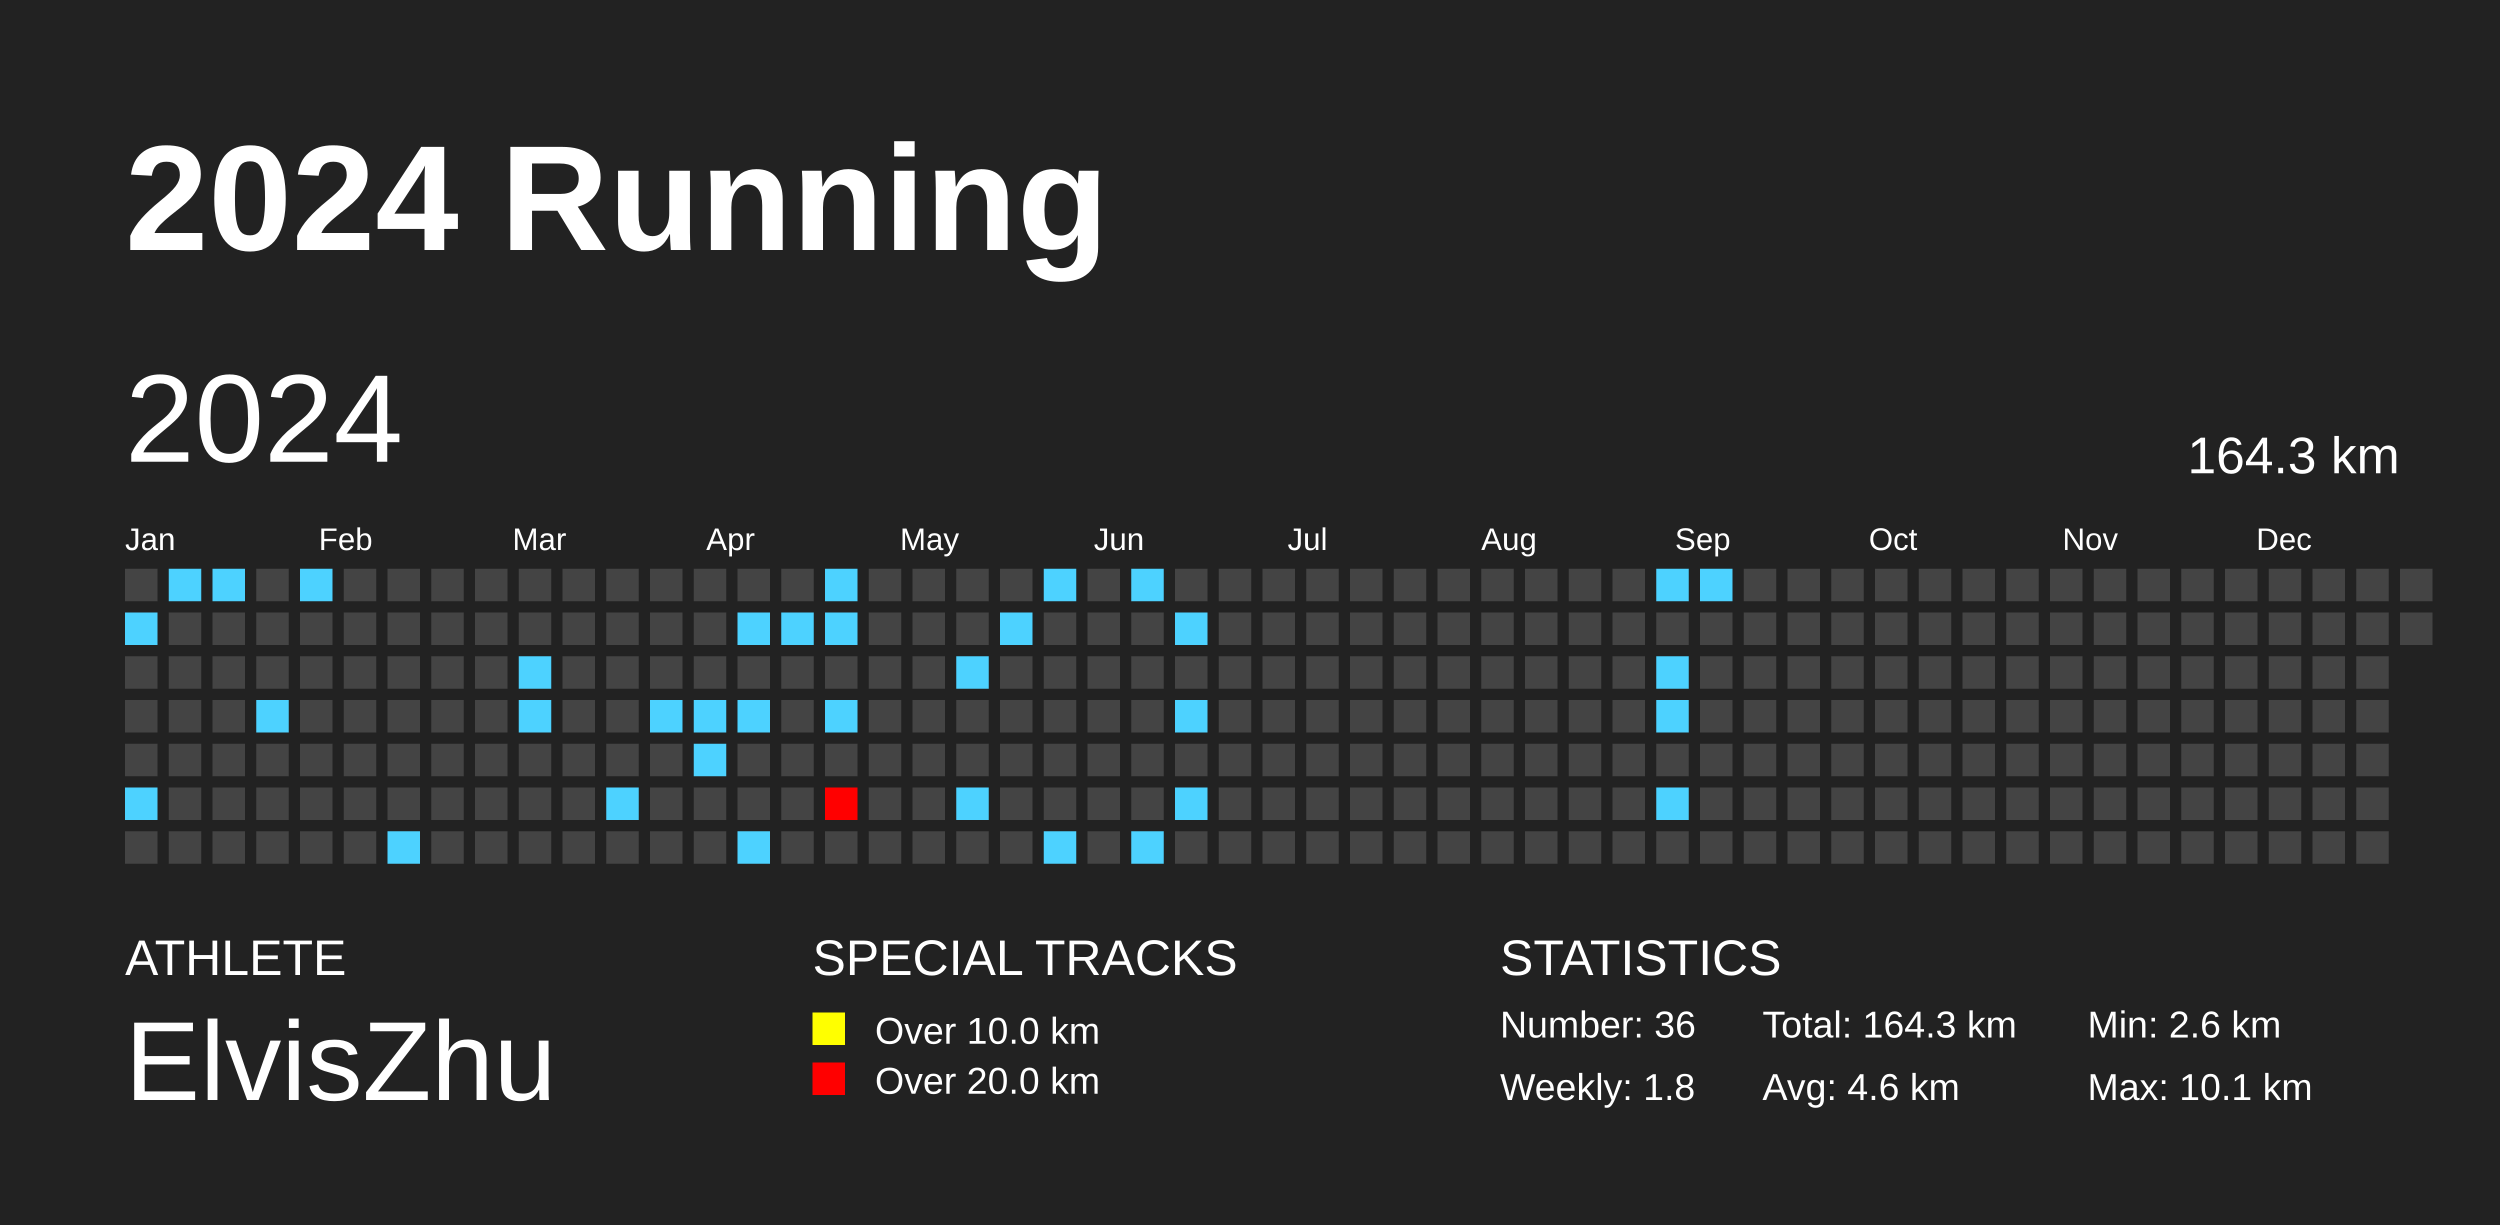
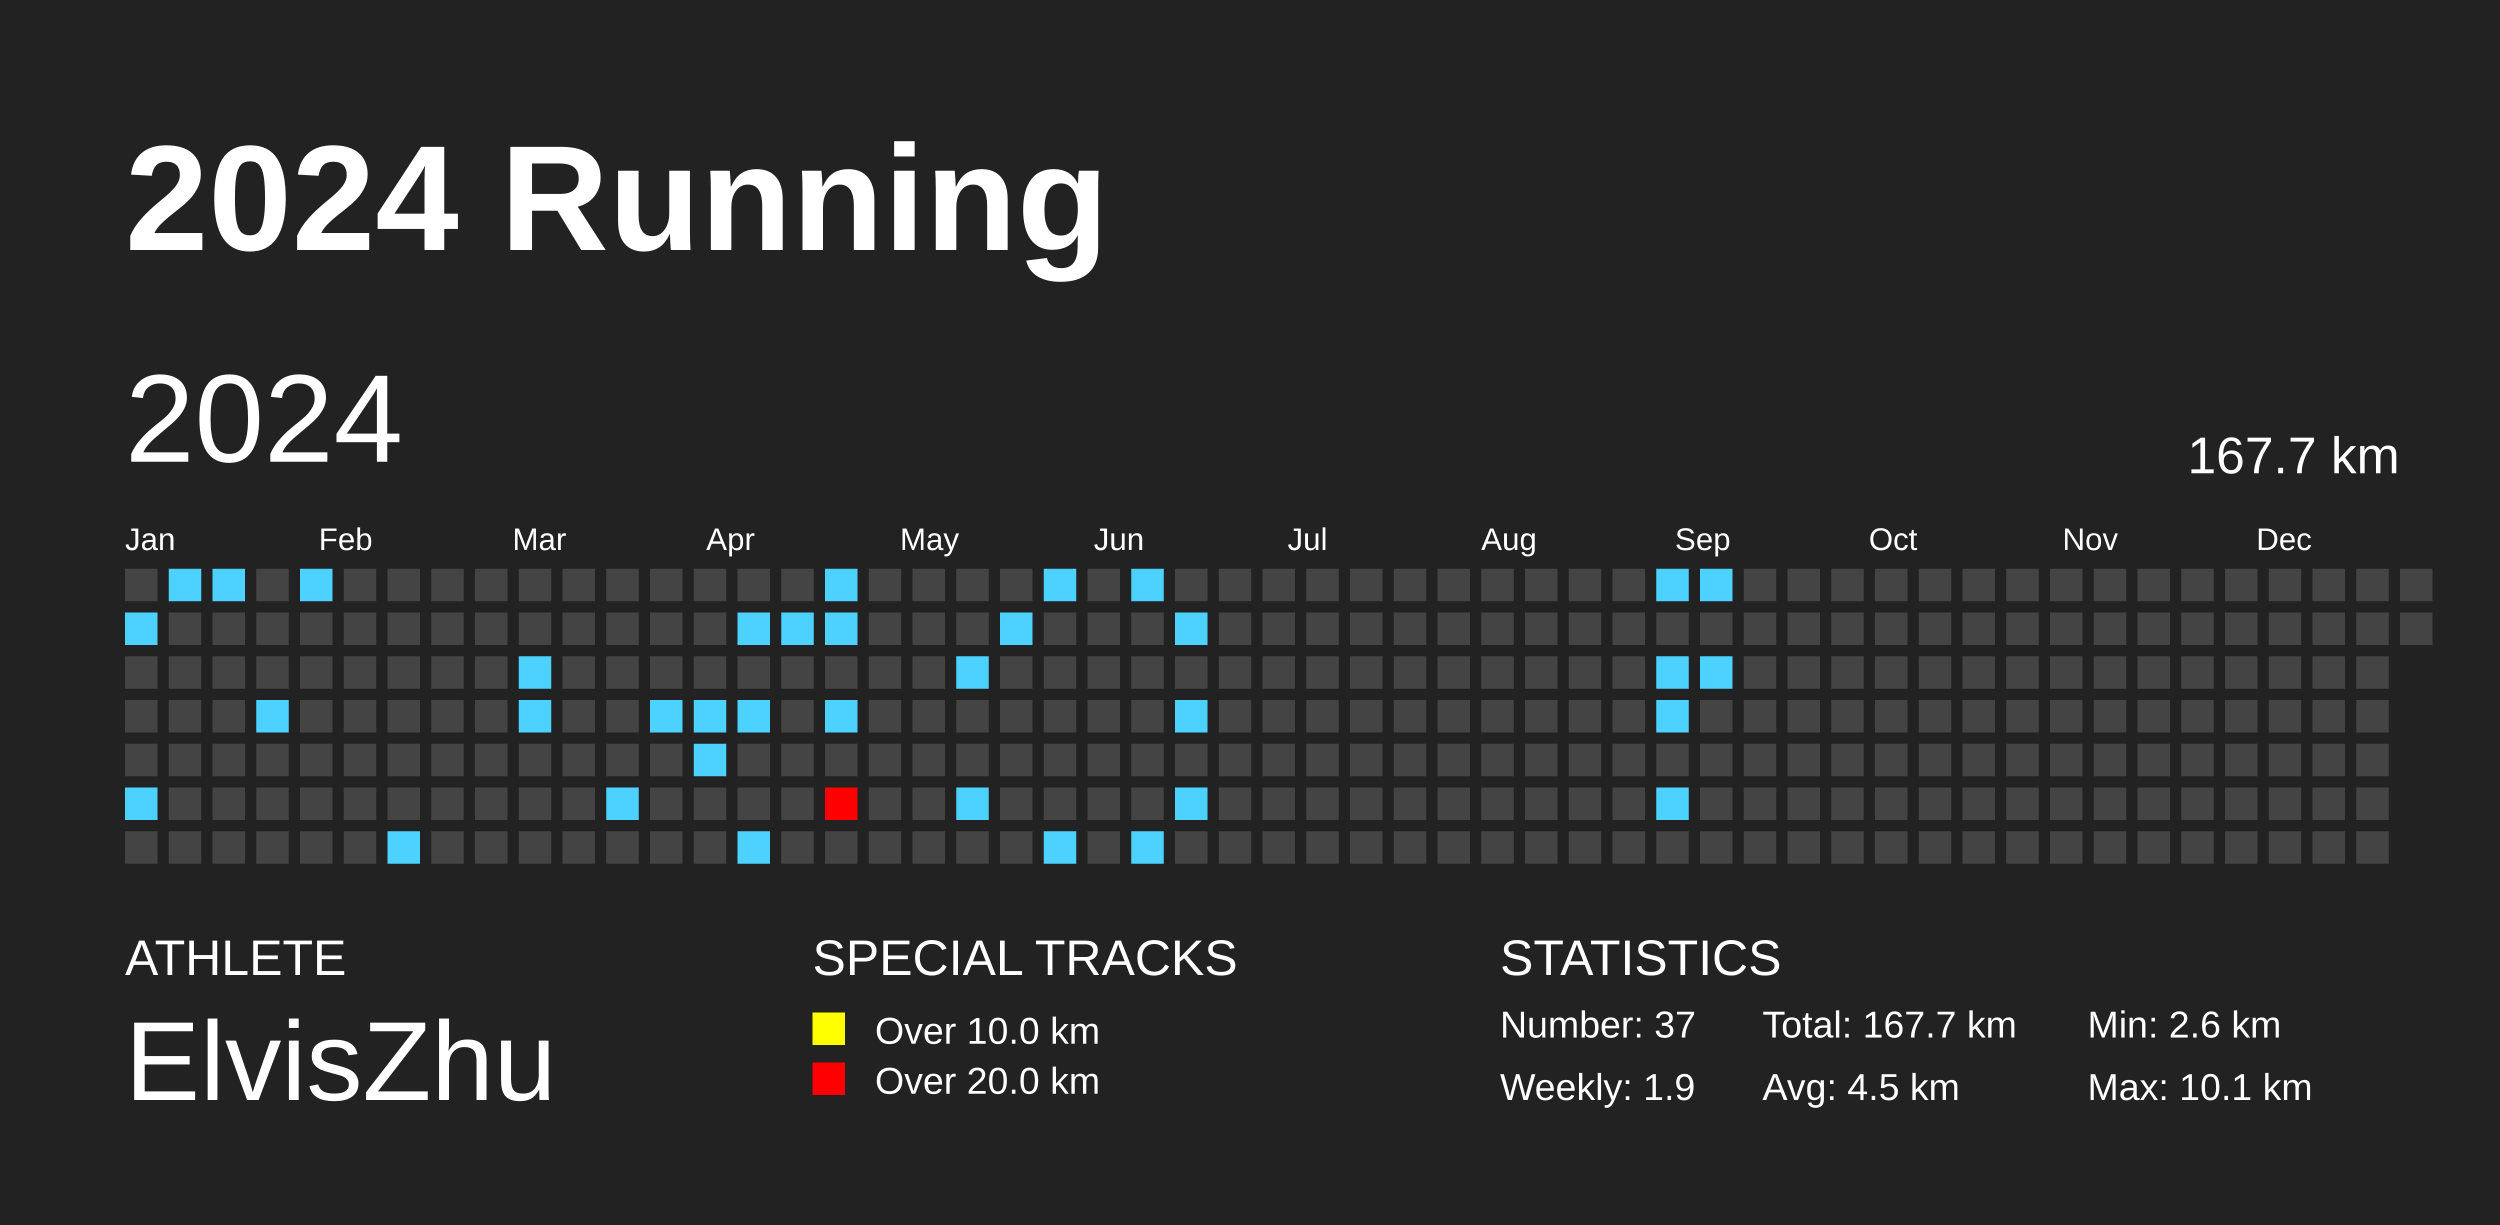
<svg xmlns="http://www.w3.org/2000/svg" baseProfile="full" height="98mm" version="1.1" viewBox="0,0,200,98" width="200mm">
  <defs />
  <rect fill="#222222" height="98" width="200" x="0" y="0" />
  <text fill="#FFFFFF" style="font-size:12px; font-family:Arial; font-weight:bold;" x="10" y="20">2024 Running</text>
  <text fill="#FFFFFF" style="font-size:4px; font-family:Arial" x="10" y="78">ATHLETE</text>
  <text fill="#FFFFFF" style="font-size:9px; font-family:Arial" x="10" y="88">ElvisZhu</text>
  <text fill="#FFFFFF" style="font-size:4px; font-family:Arial" x="65" y="78">SPECIAL TRACKS</text>
  <rect fill="yellow" height="2.6" width="2.6" x="65" y="81" />
  <text fill="#FFFFFF" style="font-size:3px; font-family:Arial" x="70" y="83.5">Over 10.0 km</text>
  <rect fill="red" height="2.6" width="2.6" x="65" y="85" />
  <text fill="#FFFFFF" style="font-size:3px; font-family:Arial" x="70" y="87.5">Over 20.0 km</text>
  <text fill="#FFFFFF" style="font-size:4px; font-family:Arial" x="120" y="78">STATISTICS</text>
-   <text fill="#FFFFFF" style="font-size:3px; font-family:Arial" x="120" y="83">Number: 36</text>
-   <text fill="#FFFFFF" style="font-size:3px; font-family:Arial" x="120" y="88">Weekly: 1.8</text>
-   <text fill="#FFFFFF" style="font-size:3px; font-family:Arial" x="141" y="83">Total: 164.3 km</text>
-   <text fill="#FFFFFF" style="font-size:3px; font-family:Arial" x="141" y="88">Avg: 4.6 km</text>
+   <text fill="#FFFFFF" style="font-size:3px; font-family:Arial" x="120" y="83">Number: 37</text>
+   <text fill="#FFFFFF" style="font-size:3px; font-family:Arial" x="120" y="88">Weekly: 1.9</text>
+   <text fill="#FFFFFF" style="font-size:3px; font-family:Arial" x="141" y="83">Total: 167.7 km</text>
+   <text fill="#FFFFFF" style="font-size:3px; font-family:Arial" x="141" y="88">Avg: 4.5 km</text>
  <text fill="#FFFFFF" style="font-size:3px; font-family:Arial" x="167" y="83">Min: 2.6 km</text>
  <text fill="#FFFFFF" style="font-size:3px; font-family:Arial" x="167" y="88">Max: 10.1 km</text>
  <text dominant-baseline="hanging" fill="#FFFFFF" style="font-size:10.0px; font-family:Arial;" x="10" y="30">2024</text>
-   <text dominant-baseline="hanging" fill="#FFFFFF" style="font-size:4.125px; font-family:Arial;" x="175" y="35">164.3 km</text>
+   <text dominant-baseline="hanging" fill="#FFFFFF" style="font-size:4.125px; font-family:Arial;" x="175" y="35">167.7 km</text>
  <text fill="#FFFFFF" style="font-size:2.5px; font-family:Arial" x="10.0" y="44">Jan</text>
  <text fill="#FFFFFF" style="font-size:2.5px; font-family:Arial" x="25.5" y="44">Feb</text>
  <text fill="#FFFFFF" style="font-size:2.5px; font-family:Arial" x="41.0" y="44">Mar</text>
  <text fill="#FFFFFF" style="font-size:2.5px; font-family:Arial" x="56.5" y="44">Apr</text>
  <text fill="#FFFFFF" style="font-size:2.5px; font-family:Arial" x="72.0" y="44">May</text>
  <text fill="#FFFFFF" style="font-size:2.5px; font-family:Arial" x="87.5" y="44">Jun</text>
  <text fill="#FFFFFF" style="font-size:2.5px; font-family:Arial" x="103.0" y="44">Jul</text>
  <text fill="#FFFFFF" style="font-size:2.5px; font-family:Arial" x="118.5" y="44">Aug</text>
  <text fill="#FFFFFF" style="font-size:2.5px; font-family:Arial" x="134.0" y="44">Sep</text>
  <text fill="#FFFFFF" style="font-size:2.5px; font-family:Arial" x="149.5" y="44">Oct</text>
  <text fill="#FFFFFF" style="font-size:2.5px; font-family:Arial" x="165.0" y="44">Nov</text>
  <text fill="#FFFFFF" style="font-size:2.5px; font-family:Arial" x="180.5" y="44">Dec</text>
  <rect fill="#444444" height="2.6" width="2.6" x="10.0" y="45.5" />
  <rect fill="#4dd2ff" height="2.6" width="2.6" x="10.0" y="49.0" />
  <rect fill="#444444" height="2.6" width="2.6" x="10.0" y="52.5" />
  <rect fill="#444444" height="2.6" width="2.6" x="10.0" y="56.0" />
  <rect fill="#444444" height="2.6" width="2.6" x="10.0" y="59.5" />
  <rect fill="#4dd2ff" height="2.6" width="2.6" x="10.0" y="63.0" />
  <rect fill="#444444" height="2.6" width="2.6" x="10.0" y="66.5" />
  <rect fill="#4dd2ff" height="2.6" width="2.6" x="13.5" y="45.5" />
  <rect fill="#444444" height="2.6" width="2.6" x="13.5" y="49.0" />
  <rect fill="#444444" height="2.6" width="2.6" x="13.5" y="52.5" />
  <rect fill="#444444" height="2.6" width="2.6" x="13.5" y="56.0" />
  <rect fill="#444444" height="2.6" width="2.6" x="13.5" y="59.5" />
  <rect fill="#444444" height="2.6" width="2.6" x="13.5" y="63.0" />
  <rect fill="#444444" height="2.6" width="2.6" x="13.5" y="66.5" />
  <rect fill="#4dd2ff" height="2.6" width="2.6" x="17.0" y="45.5" />
  <rect fill="#444444" height="2.6" width="2.6" x="17.0" y="49.0" />
  <rect fill="#444444" height="2.6" width="2.6" x="17.0" y="52.5" />
  <rect fill="#444444" height="2.6" width="2.6" x="17.0" y="56.0" />
  <rect fill="#444444" height="2.6" width="2.6" x="17.0" y="59.5" />
  <rect fill="#444444" height="2.6" width="2.6" x="17.0" y="63.0" />
  <rect fill="#444444" height="2.6" width="2.6" x="17.0" y="66.5" />
  <rect fill="#444444" height="2.6" width="2.6" x="20.5" y="45.5" />
  <rect fill="#444444" height="2.6" width="2.6" x="20.5" y="49.0" />
  <rect fill="#444444" height="2.6" width="2.6" x="20.5" y="52.5" />
  <rect fill="#4dd2ff" height="2.6" width="2.6" x="20.5" y="56.0" />
  <rect fill="#444444" height="2.6" width="2.6" x="20.5" y="59.5" />
  <rect fill="#444444" height="2.6" width="2.6" x="20.5" y="63.0" />
  <rect fill="#444444" height="2.6" width="2.6" x="20.5" y="66.5" />
  <rect fill="#4dd2ff" height="2.6" width="2.6" x="24.0" y="45.5" />
  <rect fill="#444444" height="2.6" width="2.6" x="24.0" y="49.0" />
  <rect fill="#444444" height="2.6" width="2.6" x="24.0" y="52.5" />
  <rect fill="#444444" height="2.6" width="2.6" x="24.0" y="56.0" />
  <rect fill="#444444" height="2.6" width="2.6" x="24.0" y="59.5" />
  <rect fill="#444444" height="2.6" width="2.6" x="24.0" y="63.0" />
  <rect fill="#444444" height="2.6" width="2.6" x="24.0" y="66.5" />
  <rect fill="#444444" height="2.6" width="2.6" x="27.5" y="45.5" />
  <rect fill="#444444" height="2.6" width="2.6" x="27.5" y="49.0" />
  <rect fill="#444444" height="2.6" width="2.6" x="27.5" y="52.5" />
  <rect fill="#444444" height="2.6" width="2.6" x="27.5" y="56.0" />
  <rect fill="#444444" height="2.6" width="2.6" x="27.5" y="59.5" />
  <rect fill="#444444" height="2.6" width="2.6" x="27.5" y="63.0" />
  <rect fill="#444444" height="2.6" width="2.6" x="27.5" y="66.5" />
  <rect fill="#444444" height="2.6" width="2.6" x="31.0" y="45.5" />
  <rect fill="#444444" height="2.6" width="2.6" x="31.0" y="49.0" />
  <rect fill="#444444" height="2.6" width="2.6" x="31.0" y="52.5" />
  <rect fill="#444444" height="2.6" width="2.6" x="31.0" y="56.0" />
  <rect fill="#444444" height="2.6" width="2.6" x="31.0" y="59.5" />
  <rect fill="#444444" height="2.6" width="2.6" x="31.0" y="63.0" />
  <rect fill="#4dd2ff" height="2.6" width="2.6" x="31.0" y="66.5" />
  <rect fill="#444444" height="2.6" width="2.6" x="34.5" y="45.5" />
  <rect fill="#444444" height="2.6" width="2.6" x="34.5" y="49.0" />
  <rect fill="#444444" height="2.6" width="2.6" x="34.5" y="52.5" />
  <rect fill="#444444" height="2.6" width="2.6" x="34.5" y="56.0" />
  <rect fill="#444444" height="2.6" width="2.6" x="34.5" y="59.5" />
  <rect fill="#444444" height="2.6" width="2.6" x="34.5" y="63.0" />
  <rect fill="#444444" height="2.6" width="2.6" x="34.5" y="66.5" />
  <rect fill="#444444" height="2.6" width="2.6" x="38.0" y="45.5" />
  <rect fill="#444444" height="2.6" width="2.6" x="38.0" y="49.0" />
  <rect fill="#444444" height="2.6" width="2.6" x="38.0" y="52.5" />
  <rect fill="#444444" height="2.6" width="2.6" x="38.0" y="56.0" />
  <rect fill="#444444" height="2.6" width="2.6" x="38.0" y="59.5" />
  <rect fill="#444444" height="2.6" width="2.6" x="38.0" y="63.0" />
  <rect fill="#444444" height="2.6" width="2.6" x="38.0" y="66.5" />
  <rect fill="#444444" height="2.6" width="2.6" x="41.5" y="45.5" />
  <rect fill="#444444" height="2.6" width="2.6" x="41.5" y="49.0" />
  <rect fill="#4dd2ff" height="2.6" width="2.6" x="41.5" y="52.5" />
  <rect fill="#4dd2ff" height="2.6" width="2.6" x="41.5" y="56.0" />
  <rect fill="#444444" height="2.6" width="2.6" x="41.5" y="59.5" />
  <rect fill="#444444" height="2.6" width="2.6" x="41.5" y="63.0" />
  <rect fill="#444444" height="2.6" width="2.6" x="41.5" y="66.5" />
  <rect fill="#444444" height="2.6" width="2.6" x="45.0" y="45.5" />
  <rect fill="#444444" height="2.6" width="2.6" x="45.0" y="49.0" />
  <rect fill="#444444" height="2.6" width="2.6" x="45.0" y="52.5" />
  <rect fill="#444444" height="2.6" width="2.6" x="45.0" y="56.0" />
  <rect fill="#444444" height="2.6" width="2.6" x="45.0" y="59.5" />
  <rect fill="#444444" height="2.6" width="2.6" x="45.0" y="63.0" />
  <rect fill="#444444" height="2.6" width="2.6" x="45.0" y="66.5" />
  <rect fill="#444444" height="2.6" width="2.6" x="48.5" y="45.5" />
  <rect fill="#444444" height="2.6" width="2.6" x="48.5" y="49.0" />
  <rect fill="#444444" height="2.6" width="2.6" x="48.5" y="52.5" />
  <rect fill="#444444" height="2.6" width="2.6" x="48.5" y="56.0" />
  <rect fill="#444444" height="2.6" width="2.6" x="48.5" y="59.5" />
  <rect fill="#4dd2ff" height="2.6" width="2.6" x="48.5" y="63.0" />
  <rect fill="#444444" height="2.6" width="2.6" x="48.5" y="66.5" />
  <rect fill="#444444" height="2.6" width="2.6" x="52.0" y="45.5" />
  <rect fill="#444444" height="2.6" width="2.6" x="52.0" y="49.0" />
  <rect fill="#444444" height="2.6" width="2.6" x="52.0" y="52.5" />
  <rect fill="#4dd2ff" height="2.6" width="2.6" x="52.0" y="56.0" />
  <rect fill="#444444" height="2.6" width="2.6" x="52.0" y="59.5" />
  <rect fill="#444444" height="2.6" width="2.6" x="52.0" y="63.0" />
  <rect fill="#444444" height="2.6" width="2.6" x="52.0" y="66.5" />
  <rect fill="#444444" height="2.6" width="2.6" x="55.5" y="45.5" />
  <rect fill="#444444" height="2.6" width="2.6" x="55.5" y="49.0" />
  <rect fill="#444444" height="2.6" width="2.6" x="55.5" y="52.5" />
  <rect fill="#4dd2ff" height="2.6" width="2.6" x="55.5" y="56.0" />
  <rect fill="#4dd2ff" height="2.6" width="2.6" x="55.5" y="59.5" />
  <rect fill="#444444" height="2.6" width="2.6" x="55.5" y="63.0" />
  <rect fill="#444444" height="2.6" width="2.6" x="55.5" y="66.5" />
  <rect fill="#444444" height="2.6" width="2.6" x="59.0" y="45.5" />
  <rect fill="#4dd2ff" height="2.6" width="2.6" x="59.0" y="49.0" />
  <rect fill="#444444" height="2.6" width="2.6" x="59.0" y="52.5" />
  <rect fill="#4dd2ff" height="2.6" width="2.6" x="59.0" y="56.0" />
  <rect fill="#444444" height="2.6" width="2.6" x="59.0" y="59.5" />
  <rect fill="#444444" height="2.6" width="2.6" x="59.0" y="63.0" />
  <rect fill="#4dd2ff" height="2.6" width="2.6" x="59.0" y="66.5" />
  <rect fill="#444444" height="2.6" width="2.6" x="62.5" y="45.5" />
  <rect fill="#4dd2ff" height="2.6" width="2.6" x="62.5" y="49.0" />
  <rect fill="#444444" height="2.6" width="2.6" x="62.5" y="52.5" />
  <rect fill="#444444" height="2.6" width="2.6" x="62.5" y="56.0" />
  <rect fill="#444444" height="2.6" width="2.6" x="62.5" y="59.5" />
  <rect fill="#444444" height="2.6" width="2.6" x="62.5" y="63.0" />
  <rect fill="#444444" height="2.6" width="2.6" x="62.5" y="66.5" />
  <rect fill="#4dd2ff" height="2.6" width="2.6" x="66.0" y="45.5" />
  <rect fill="#4dd2ff" height="2.6" width="2.6" x="66.0" y="49.0" />
  <rect fill="#444444" height="2.6" width="2.6" x="66.0" y="52.5" />
  <rect fill="#4dd2ff" height="2.6" width="2.6" x="66.0" y="56.0" />
  <rect fill="#444444" height="2.6" width="2.6" x="66.0" y="59.5" />
  <rect fill="#ff0000" height="2.6" width="2.6" x="66.0" y="63.0" />
  <rect fill="#444444" height="2.6" width="2.6" x="66.0" y="66.5" />
  <rect fill="#444444" height="2.6" width="2.6" x="69.5" y="45.5" />
  <rect fill="#444444" height="2.6" width="2.6" x="69.5" y="49.0" />
  <rect fill="#444444" height="2.6" width="2.6" x="69.5" y="52.5" />
  <rect fill="#444444" height="2.6" width="2.6" x="69.5" y="56.0" />
  <rect fill="#444444" height="2.6" width="2.6" x="69.5" y="59.5" />
  <rect fill="#444444" height="2.6" width="2.6" x="69.5" y="63.0" />
  <rect fill="#444444" height="2.6" width="2.6" x="69.5" y="66.5" />
  <rect fill="#444444" height="2.6" width="2.6" x="73.0" y="45.5" />
  <rect fill="#444444" height="2.6" width="2.6" x="73.0" y="49.0" />
  <rect fill="#444444" height="2.6" width="2.6" x="73.0" y="52.5" />
  <rect fill="#444444" height="2.6" width="2.6" x="73.0" y="56.0" />
  <rect fill="#444444" height="2.6" width="2.6" x="73.0" y="59.5" />
  <rect fill="#444444" height="2.6" width="2.6" x="73.0" y="63.0" />
  <rect fill="#444444" height="2.6" width="2.6" x="73.0" y="66.5" />
  <rect fill="#444444" height="2.6" width="2.6" x="76.5" y="45.5" />
  <rect fill="#444444" height="2.6" width="2.6" x="76.5" y="49.0" />
  <rect fill="#4dd2ff" height="2.6" width="2.6" x="76.5" y="52.5" />
  <rect fill="#444444" height="2.6" width="2.6" x="76.5" y="56.0" />
  <rect fill="#444444" height="2.6" width="2.6" x="76.5" y="59.5" />
  <rect fill="#4dd2ff" height="2.6" width="2.6" x="76.5" y="63.0" />
  <rect fill="#444444" height="2.6" width="2.6" x="76.5" y="66.5" />
  <rect fill="#444444" height="2.6" width="2.6" x="80.0" y="45.5" />
  <rect fill="#4dd2ff" height="2.6" width="2.6" x="80.0" y="49.0" />
  <rect fill="#444444" height="2.6" width="2.6" x="80.0" y="52.5" />
  <rect fill="#444444" height="2.6" width="2.6" x="80.0" y="56.0" />
  <rect fill="#444444" height="2.6" width="2.6" x="80.0" y="59.5" />
  <rect fill="#444444" height="2.6" width="2.6" x="80.0" y="63.0" />
  <rect fill="#444444" height="2.6" width="2.6" x="80.0" y="66.5" />
  <rect fill="#4dd2ff" height="2.6" width="2.6" x="83.5" y="45.5" />
  <rect fill="#444444" height="2.6" width="2.6" x="83.5" y="49.0" />
  <rect fill="#444444" height="2.6" width="2.6" x="83.5" y="52.5" />
  <rect fill="#444444" height="2.6" width="2.6" x="83.5" y="56.0" />
  <rect fill="#444444" height="2.6" width="2.6" x="83.5" y="59.5" />
  <rect fill="#444444" height="2.6" width="2.6" x="83.5" y="63.0" />
  <rect fill="#4dd2ff" height="2.6" width="2.6" x="83.5" y="66.5" />
  <rect fill="#444444" height="2.6" width="2.6" x="87.0" y="45.5" />
  <rect fill="#444444" height="2.6" width="2.6" x="87.0" y="49.0" />
  <rect fill="#444444" height="2.6" width="2.6" x="87.0" y="52.5" />
  <rect fill="#444444" height="2.6" width="2.6" x="87.0" y="56.0" />
  <rect fill="#444444" height="2.6" width="2.6" x="87.0" y="59.5" />
  <rect fill="#444444" height="2.6" width="2.6" x="87.0" y="63.0" />
  <rect fill="#444444" height="2.6" width="2.6" x="87.0" y="66.5" />
  <rect fill="#4dd2ff" height="2.6" width="2.6" x="90.5" y="45.5" />
  <rect fill="#444444" height="2.6" width="2.6" x="90.5" y="49.0" />
  <rect fill="#444444" height="2.6" width="2.6" x="90.5" y="52.5" />
  <rect fill="#444444" height="2.6" width="2.6" x="90.5" y="56.0" />
  <rect fill="#444444" height="2.6" width="2.6" x="90.5" y="59.5" />
  <rect fill="#444444" height="2.6" width="2.6" x="90.5" y="63.0" />
  <rect fill="#4dd2ff" height="2.6" width="2.6" x="90.5" y="66.5" />
  <rect fill="#444444" height="2.6" width="2.6" x="94.0" y="45.5" />
  <rect fill="#4dd2ff" height="2.6" width="2.6" x="94.0" y="49.0" />
  <rect fill="#444444" height="2.6" width="2.6" x="94.0" y="52.5" />
  <rect fill="#4dd2ff" height="2.6" width="2.6" x="94.0" y="56.0" />
  <rect fill="#444444" height="2.6" width="2.6" x="94.0" y="59.5" />
  <rect fill="#4dd2ff" height="2.6" width="2.6" x="94.0" y="63.0" />
  <rect fill="#444444" height="2.6" width="2.6" x="94.0" y="66.5" />
  <rect fill="#444444" height="2.6" width="2.6" x="97.5" y="45.5" />
  <rect fill="#444444" height="2.6" width="2.6" x="97.5" y="49.0" />
  <rect fill="#444444" height="2.6" width="2.6" x="97.5" y="52.5" />
  <rect fill="#444444" height="2.6" width="2.6" x="97.5" y="56.0" />
  <rect fill="#444444" height="2.6" width="2.6" x="97.5" y="59.5" />
  <rect fill="#444444" height="2.6" width="2.6" x="97.5" y="63.0" />
  <rect fill="#444444" height="2.6" width="2.6" x="97.5" y="66.5" />
  <rect fill="#444444" height="2.6" width="2.6" x="101.0" y="45.5" />
  <rect fill="#444444" height="2.6" width="2.6" x="101.0" y="49.0" />
  <rect fill="#444444" height="2.6" width="2.6" x="101.0" y="52.5" />
  <rect fill="#444444" height="2.6" width="2.6" x="101.0" y="56.0" />
  <rect fill="#444444" height="2.6" width="2.6" x="101.0" y="59.5" />
  <rect fill="#444444" height="2.6" width="2.6" x="101.0" y="63.0" />
  <rect fill="#444444" height="2.6" width="2.6" x="101.0" y="66.5" />
  <rect fill="#444444" height="2.6" width="2.6" x="104.5" y="45.5" />
  <rect fill="#444444" height="2.6" width="2.6" x="104.5" y="49.0" />
  <rect fill="#444444" height="2.6" width="2.6" x="104.5" y="52.5" />
  <rect fill="#444444" height="2.6" width="2.6" x="104.5" y="56.0" />
  <rect fill="#444444" height="2.6" width="2.6" x="104.5" y="59.5" />
  <rect fill="#444444" height="2.6" width="2.6" x="104.5" y="63.0" />
  <rect fill="#444444" height="2.6" width="2.6" x="104.5" y="66.5" />
  <rect fill="#444444" height="2.6" width="2.6" x="108.0" y="45.5" />
  <rect fill="#444444" height="2.6" width="2.6" x="108.0" y="49.0" />
  <rect fill="#444444" height="2.6" width="2.6" x="108.0" y="52.5" />
  <rect fill="#444444" height="2.6" width="2.6" x="108.0" y="56.0" />
  <rect fill="#444444" height="2.6" width="2.6" x="108.0" y="59.5" />
  <rect fill="#444444" height="2.6" width="2.6" x="108.0" y="63.0" />
  <rect fill="#444444" height="2.6" width="2.6" x="108.0" y="66.5" />
  <rect fill="#444444" height="2.6" width="2.6" x="111.5" y="45.5" />
  <rect fill="#444444" height="2.6" width="2.6" x="111.5" y="49.0" />
  <rect fill="#444444" height="2.6" width="2.6" x="111.5" y="52.5" />
  <rect fill="#444444" height="2.6" width="2.6" x="111.5" y="56.0" />
  <rect fill="#444444" height="2.6" width="2.6" x="111.5" y="59.5" />
  <rect fill="#444444" height="2.6" width="2.6" x="111.5" y="63.0" />
  <rect fill="#444444" height="2.6" width="2.6" x="111.5" y="66.5" />
  <rect fill="#444444" height="2.6" width="2.6" x="115.0" y="45.5" />
  <rect fill="#444444" height="2.6" width="2.6" x="115.0" y="49.0" />
  <rect fill="#444444" height="2.6" width="2.6" x="115.0" y="52.5" />
  <rect fill="#444444" height="2.6" width="2.6" x="115.0" y="56.0" />
  <rect fill="#444444" height="2.6" width="2.6" x="115.0" y="59.5" />
  <rect fill="#444444" height="2.6" width="2.6" x="115.0" y="63.0" />
  <rect fill="#444444" height="2.6" width="2.6" x="115.0" y="66.5" />
  <rect fill="#444444" height="2.6" width="2.6" x="118.5" y="45.5" />
  <rect fill="#444444" height="2.6" width="2.6" x="118.5" y="49.0" />
  <rect fill="#444444" height="2.6" width="2.6" x="118.5" y="52.5" />
  <rect fill="#444444" height="2.6" width="2.6" x="118.5" y="56.0" />
  <rect fill="#444444" height="2.6" width="2.6" x="118.5" y="59.5" />
  <rect fill="#444444" height="2.6" width="2.6" x="118.5" y="63.0" />
  <rect fill="#444444" height="2.6" width="2.6" x="118.5" y="66.5" />
  <rect fill="#444444" height="2.6" width="2.6" x="122.0" y="45.5" />
  <rect fill="#444444" height="2.6" width="2.6" x="122.0" y="49.0" />
  <rect fill="#444444" height="2.6" width="2.6" x="122.0" y="52.5" />
  <rect fill="#444444" height="2.6" width="2.6" x="122.0" y="56.0" />
  <rect fill="#444444" height="2.6" width="2.6" x="122.0" y="59.5" />
  <rect fill="#444444" height="2.6" width="2.6" x="122.0" y="63.0" />
  <rect fill="#444444" height="2.6" width="2.6" x="122.0" y="66.5" />
  <rect fill="#444444" height="2.6" width="2.6" x="125.5" y="45.5" />
  <rect fill="#444444" height="2.6" width="2.6" x="125.5" y="49.0" />
  <rect fill="#444444" height="2.6" width="2.6" x="125.5" y="52.5" />
  <rect fill="#444444" height="2.6" width="2.6" x="125.5" y="56.0" />
  <rect fill="#444444" height="2.6" width="2.6" x="125.5" y="59.5" />
  <rect fill="#444444" height="2.6" width="2.6" x="125.5" y="63.0" />
  <rect fill="#444444" height="2.6" width="2.6" x="125.5" y="66.5" />
  <rect fill="#444444" height="2.6" width="2.6" x="129.0" y="45.5" />
  <rect fill="#444444" height="2.6" width="2.6" x="129.0" y="49.0" />
  <rect fill="#444444" height="2.6" width="2.6" x="129.0" y="52.5" />
  <rect fill="#444444" height="2.6" width="2.6" x="129.0" y="56.0" />
  <rect fill="#444444" height="2.6" width="2.6" x="129.0" y="59.5" />
  <rect fill="#444444" height="2.6" width="2.6" x="129.0" y="63.0" />
  <rect fill="#444444" height="2.6" width="2.6" x="129.0" y="66.5" />
  <rect fill="#4dd2ff" height="2.6" width="2.6" x="132.5" y="45.5" />
  <rect fill="#444444" height="2.6" width="2.6" x="132.5" y="49.0" />
  <rect fill="#4dd2ff" height="2.6" width="2.6" x="132.5" y="52.5" />
  <rect fill="#4dd2ff" height="2.6" width="2.6" x="132.5" y="56.0" />
  <rect fill="#444444" height="2.6" width="2.6" x="132.5" y="59.5" />
  <rect fill="#4dd2ff" height="2.6" width="2.6" x="132.5" y="63.0" />
  <rect fill="#444444" height="2.6" width="2.6" x="132.5" y="66.5" />
  <rect fill="#4dd2ff" height="2.6" width="2.6" x="136.0" y="45.5" />
  <rect fill="#444444" height="2.6" width="2.6" x="136.0" y="49.0" />
-   <rect fill="#444444" height="2.6" width="2.6" x="136.0" y="52.5" />
+   <rect fill="#4dd2ff" height="2.6" width="2.6" x="136.0" y="52.5" />
  <rect fill="#444444" height="2.6" width="2.6" x="136.0" y="56.0" />
  <rect fill="#444444" height="2.6" width="2.6" x="136.0" y="59.5" />
  <rect fill="#444444" height="2.6" width="2.6" x="136.0" y="63.0" />
  <rect fill="#444444" height="2.6" width="2.6" x="136.0" y="66.5" />
  <rect fill="#444444" height="2.6" width="2.6" x="139.5" y="45.5" />
  <rect fill="#444444" height="2.6" width="2.6" x="139.5" y="49.0" />
  <rect fill="#444444" height="2.6" width="2.6" x="139.5" y="52.5" />
  <rect fill="#444444" height="2.6" width="2.6" x="139.5" y="56.0" />
  <rect fill="#444444" height="2.6" width="2.6" x="139.5" y="59.5" />
  <rect fill="#444444" height="2.6" width="2.6" x="139.5" y="63.0" />
  <rect fill="#444444" height="2.6" width="2.6" x="139.5" y="66.5" />
  <rect fill="#444444" height="2.6" width="2.6" x="143.0" y="45.5" />
  <rect fill="#444444" height="2.6" width="2.6" x="143.0" y="49.0" />
  <rect fill="#444444" height="2.6" width="2.6" x="143.0" y="52.5" />
  <rect fill="#444444" height="2.6" width="2.6" x="143.0" y="56.0" />
  <rect fill="#444444" height="2.6" width="2.6" x="143.0" y="59.5" />
  <rect fill="#444444" height="2.6" width="2.6" x="143.0" y="63.0" />
  <rect fill="#444444" height="2.6" width="2.6" x="143.0" y="66.5" />
  <rect fill="#444444" height="2.6" width="2.6" x="146.5" y="45.5" />
  <rect fill="#444444" height="2.6" width="2.6" x="146.5" y="49.0" />
  <rect fill="#444444" height="2.6" width="2.6" x="146.5" y="52.5" />
  <rect fill="#444444" height="2.6" width="2.6" x="146.5" y="56.0" />
  <rect fill="#444444" height="2.6" width="2.6" x="146.5" y="59.5" />
  <rect fill="#444444" height="2.6" width="2.6" x="146.5" y="63.0" />
  <rect fill="#444444" height="2.6" width="2.6" x="146.5" y="66.5" />
  <rect fill="#444444" height="2.6" width="2.6" x="150.0" y="45.5" />
  <rect fill="#444444" height="2.6" width="2.6" x="150.0" y="49.0" />
  <rect fill="#444444" height="2.6" width="2.6" x="150.0" y="52.5" />
  <rect fill="#444444" height="2.6" width="2.6" x="150.0" y="56.0" />
  <rect fill="#444444" height="2.6" width="2.6" x="150.0" y="59.5" />
  <rect fill="#444444" height="2.6" width="2.6" x="150.0" y="63.0" />
  <rect fill="#444444" height="2.6" width="2.6" x="150.0" y="66.5" />
  <rect fill="#444444" height="2.6" width="2.6" x="153.5" y="45.5" />
  <rect fill="#444444" height="2.6" width="2.6" x="153.5" y="49.0" />
  <rect fill="#444444" height="2.6" width="2.6" x="153.5" y="52.5" />
  <rect fill="#444444" height="2.6" width="2.6" x="153.5" y="56.0" />
  <rect fill="#444444" height="2.6" width="2.6" x="153.5" y="59.5" />
  <rect fill="#444444" height="2.6" width="2.6" x="153.5" y="63.0" />
  <rect fill="#444444" height="2.6" width="2.6" x="153.5" y="66.5" />
  <rect fill="#444444" height="2.6" width="2.6" x="157.0" y="45.5" />
  <rect fill="#444444" height="2.6" width="2.6" x="157.0" y="49.0" />
  <rect fill="#444444" height="2.6" width="2.6" x="157.0" y="52.5" />
  <rect fill="#444444" height="2.6" width="2.6" x="157.0" y="56.0" />
  <rect fill="#444444" height="2.6" width="2.6" x="157.0" y="59.5" />
  <rect fill="#444444" height="2.6" width="2.6" x="157.0" y="63.0" />
  <rect fill="#444444" height="2.6" width="2.6" x="157.0" y="66.5" />
  <rect fill="#444444" height="2.6" width="2.6" x="160.5" y="45.5" />
  <rect fill="#444444" height="2.6" width="2.6" x="160.5" y="49.0" />
  <rect fill="#444444" height="2.6" width="2.6" x="160.5" y="52.5" />
  <rect fill="#444444" height="2.6" width="2.6" x="160.5" y="56.0" />
  <rect fill="#444444" height="2.6" width="2.6" x="160.5" y="59.5" />
  <rect fill="#444444" height="2.6" width="2.6" x="160.5" y="63.0" />
  <rect fill="#444444" height="2.6" width="2.6" x="160.5" y="66.5" />
  <rect fill="#444444" height="2.6" width="2.6" x="164.0" y="45.5" />
  <rect fill="#444444" height="2.6" width="2.6" x="164.0" y="49.0" />
  <rect fill="#444444" height="2.6" width="2.6" x="164.0" y="52.5" />
  <rect fill="#444444" height="2.6" width="2.6" x="164.0" y="56.0" />
  <rect fill="#444444" height="2.6" width="2.6" x="164.0" y="59.5" />
  <rect fill="#444444" height="2.6" width="2.6" x="164.0" y="63.0" />
  <rect fill="#444444" height="2.6" width="2.6" x="164.0" y="66.5" />
  <rect fill="#444444" height="2.6" width="2.6" x="167.5" y="45.5" />
  <rect fill="#444444" height="2.6" width="2.6" x="167.5" y="49.0" />
  <rect fill="#444444" height="2.6" width="2.6" x="167.5" y="52.5" />
  <rect fill="#444444" height="2.6" width="2.6" x="167.5" y="56.0" />
  <rect fill="#444444" height="2.6" width="2.6" x="167.5" y="59.5" />
  <rect fill="#444444" height="2.6" width="2.6" x="167.5" y="63.0" />
  <rect fill="#444444" height="2.6" width="2.6" x="167.5" y="66.5" />
  <rect fill="#444444" height="2.6" width="2.6" x="171.0" y="45.5" />
  <rect fill="#444444" height="2.6" width="2.6" x="171.0" y="49.0" />
  <rect fill="#444444" height="2.6" width="2.6" x="171.0" y="52.5" />
  <rect fill="#444444" height="2.6" width="2.6" x="171.0" y="56.0" />
  <rect fill="#444444" height="2.6" width="2.6" x="171.0" y="59.5" />
  <rect fill="#444444" height="2.6" width="2.6" x="171.0" y="63.0" />
  <rect fill="#444444" height="2.6" width="2.6" x="171.0" y="66.5" />
  <rect fill="#444444" height="2.6" width="2.6" x="174.5" y="45.5" />
  <rect fill="#444444" height="2.6" width="2.6" x="174.5" y="49.0" />
  <rect fill="#444444" height="2.6" width="2.6" x="174.5" y="52.5" />
  <rect fill="#444444" height="2.6" width="2.6" x="174.5" y="56.0" />
  <rect fill="#444444" height="2.6" width="2.6" x="174.5" y="59.5" />
  <rect fill="#444444" height="2.6" width="2.6" x="174.5" y="63.0" />
  <rect fill="#444444" height="2.6" width="2.6" x="174.5" y="66.5" />
  <rect fill="#444444" height="2.6" width="2.6" x="178.0" y="45.5" />
  <rect fill="#444444" height="2.6" width="2.6" x="178.0" y="49.0" />
  <rect fill="#444444" height="2.6" width="2.6" x="178.0" y="52.5" />
  <rect fill="#444444" height="2.6" width="2.6" x="178.0" y="56.0" />
  <rect fill="#444444" height="2.6" width="2.6" x="178.0" y="59.5" />
  <rect fill="#444444" height="2.6" width="2.6" x="178.0" y="63.0" />
  <rect fill="#444444" height="2.6" width="2.6" x="178.0" y="66.5" />
  <rect fill="#444444" height="2.6" width="2.6" x="181.5" y="45.5" />
  <rect fill="#444444" height="2.6" width="2.6" x="181.5" y="49.0" />
  <rect fill="#444444" height="2.6" width="2.6" x="181.5" y="52.5" />
  <rect fill="#444444" height="2.6" width="2.6" x="181.5" y="56.0" />
  <rect fill="#444444" height="2.6" width="2.6" x="181.5" y="59.5" />
  <rect fill="#444444" height="2.6" width="2.6" x="181.5" y="63.0" />
  <rect fill="#444444" height="2.6" width="2.6" x="181.5" y="66.5" />
  <rect fill="#444444" height="2.6" width="2.6" x="185.0" y="45.5" />
  <rect fill="#444444" height="2.6" width="2.6" x="185.0" y="49.0" />
  <rect fill="#444444" height="2.6" width="2.6" x="185.0" y="52.5" />
  <rect fill="#444444" height="2.6" width="2.6" x="185.0" y="56.0" />
  <rect fill="#444444" height="2.6" width="2.6" x="185.0" y="59.5" />
  <rect fill="#444444" height="2.6" width="2.6" x="185.0" y="63.0" />
  <rect fill="#444444" height="2.6" width="2.6" x="185.0" y="66.5" />
  <rect fill="#444444" height="2.6" width="2.6" x="188.5" y="45.5" />
  <rect fill="#444444" height="2.6" width="2.6" x="188.5" y="49.0" />
  <rect fill="#444444" height="2.6" width="2.6" x="188.5" y="52.5" />
  <rect fill="#444444" height="2.6" width="2.6" x="188.5" y="56.0" />
  <rect fill="#444444" height="2.6" width="2.6" x="188.5" y="59.5" />
  <rect fill="#444444" height="2.6" width="2.6" x="188.5" y="63.0" />
  <rect fill="#444444" height="2.6" width="2.6" x="188.5" y="66.5" />
  <rect fill="#444444" height="2.6" width="2.6" x="192.0" y="45.5" />
  <rect fill="#444444" height="2.6" width="2.6" x="192.0" y="49.0" />
</svg>
